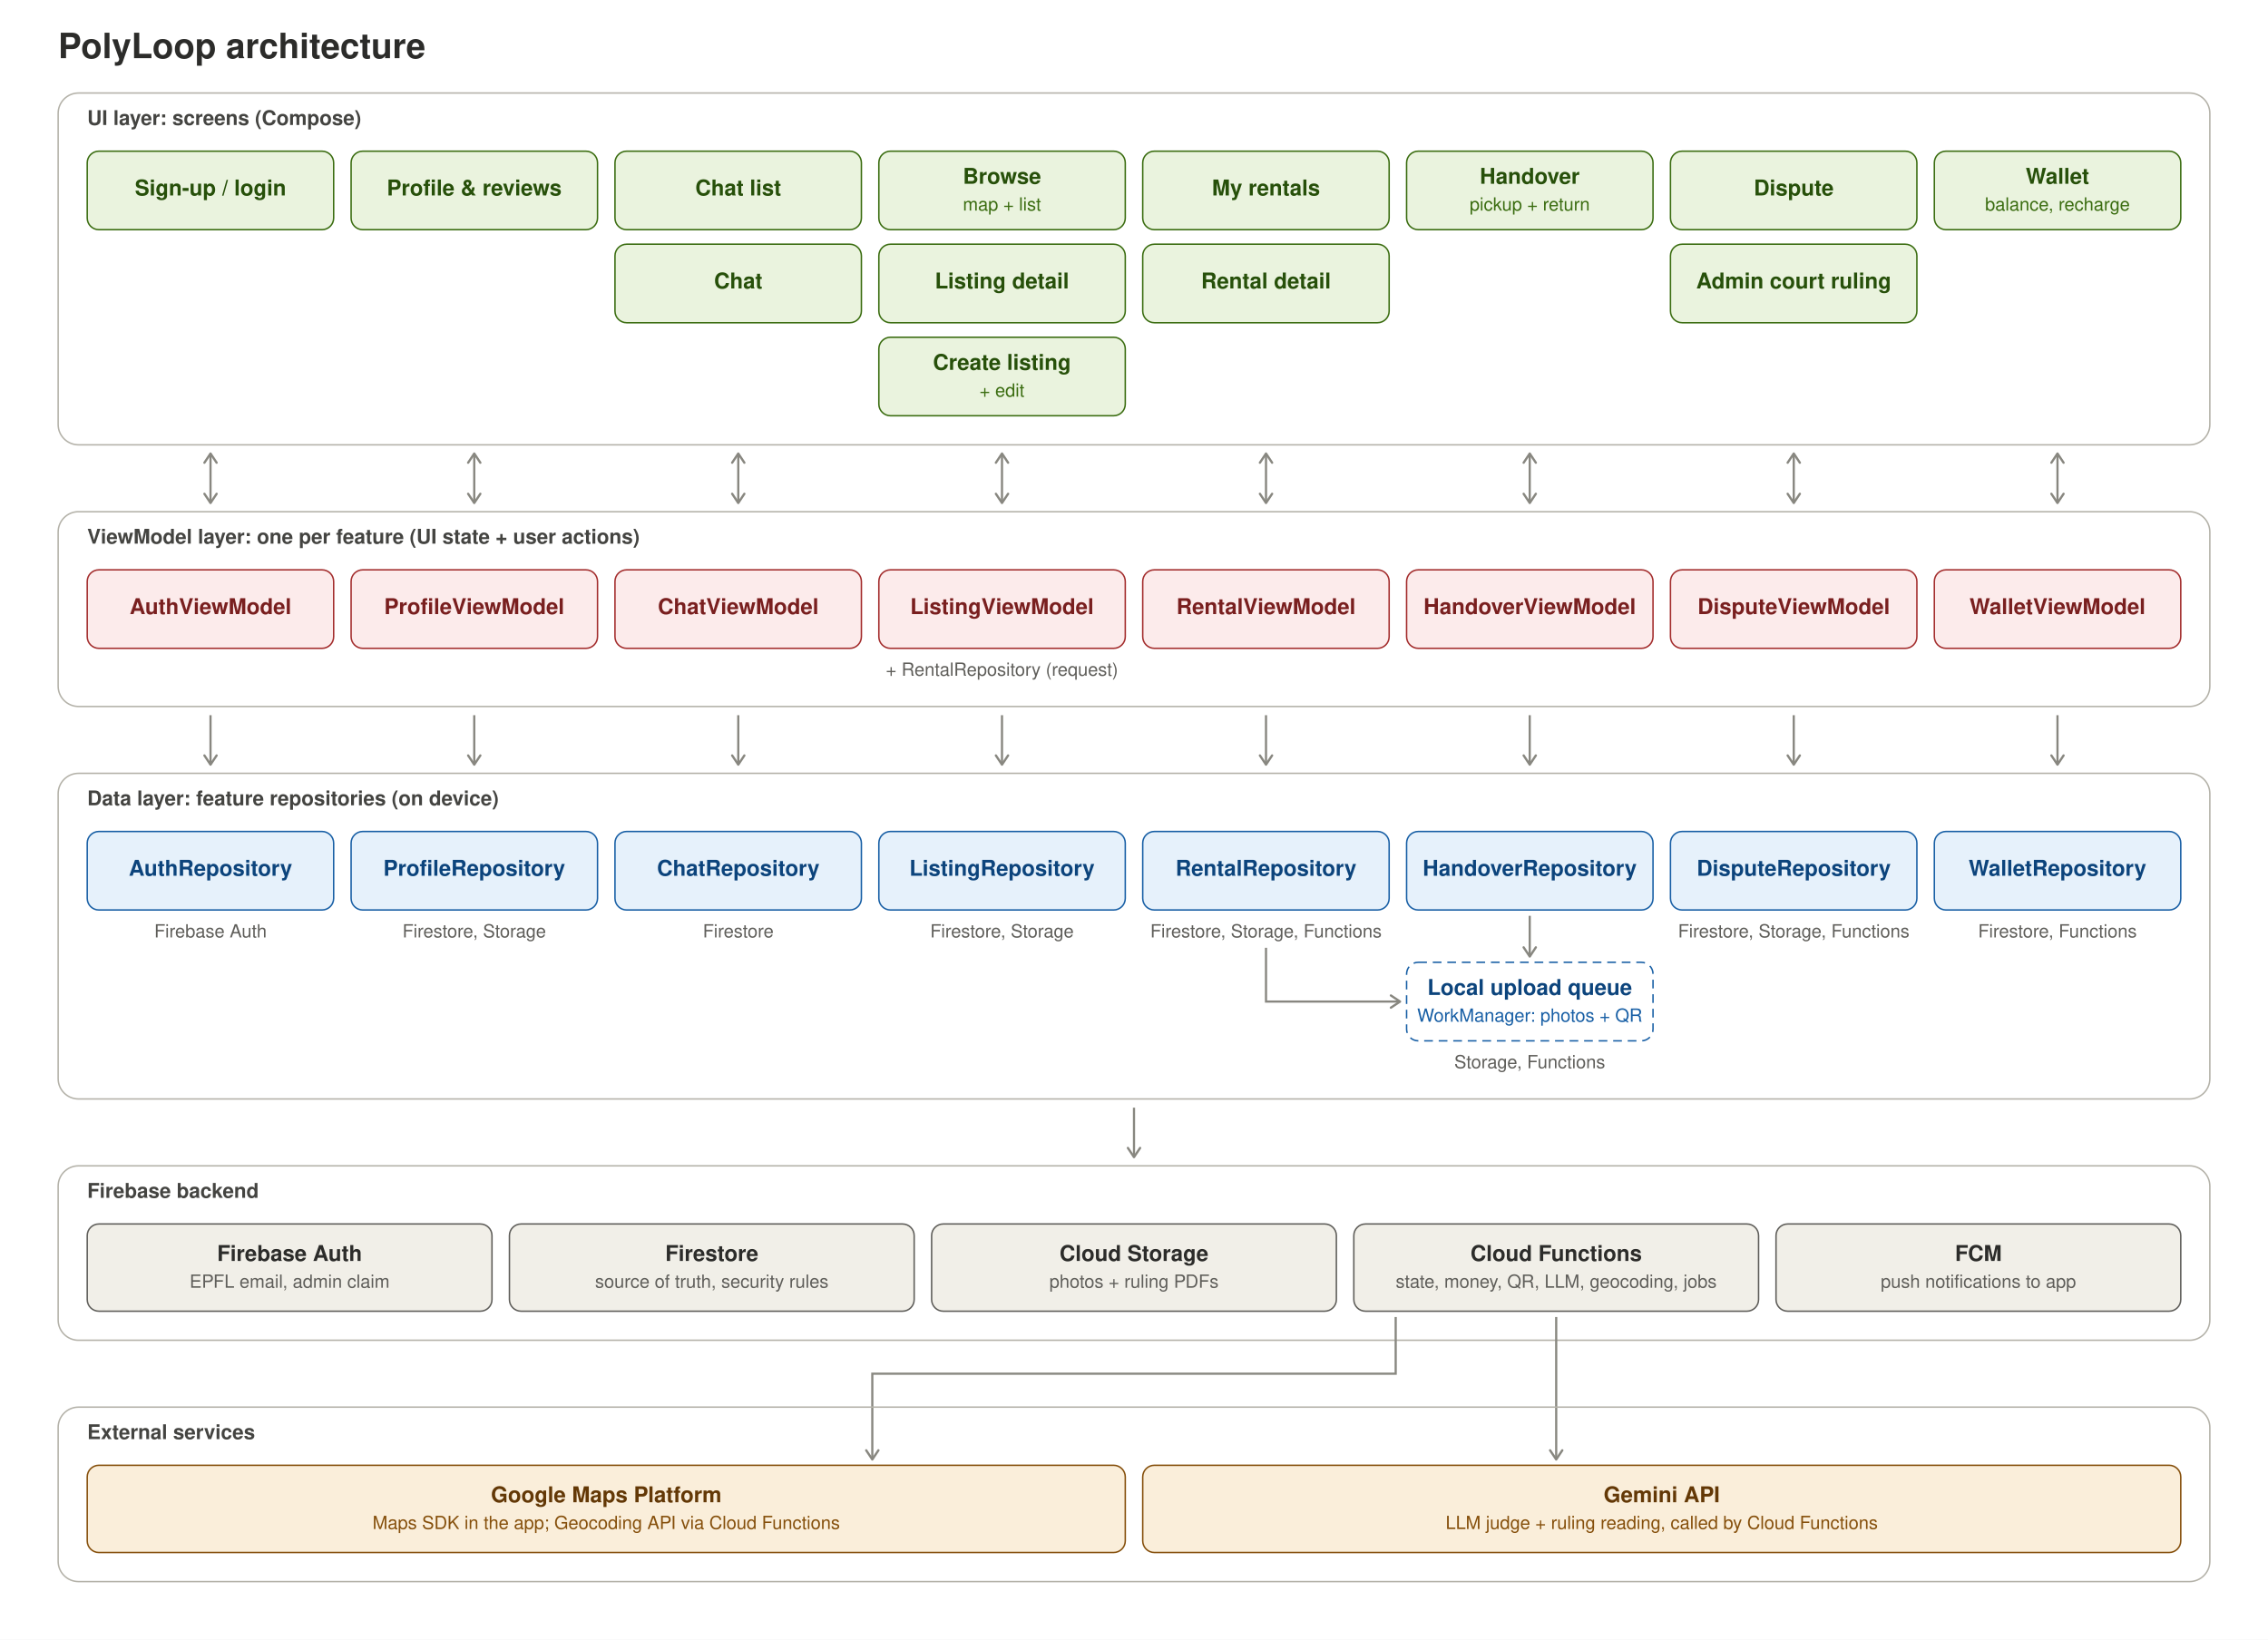
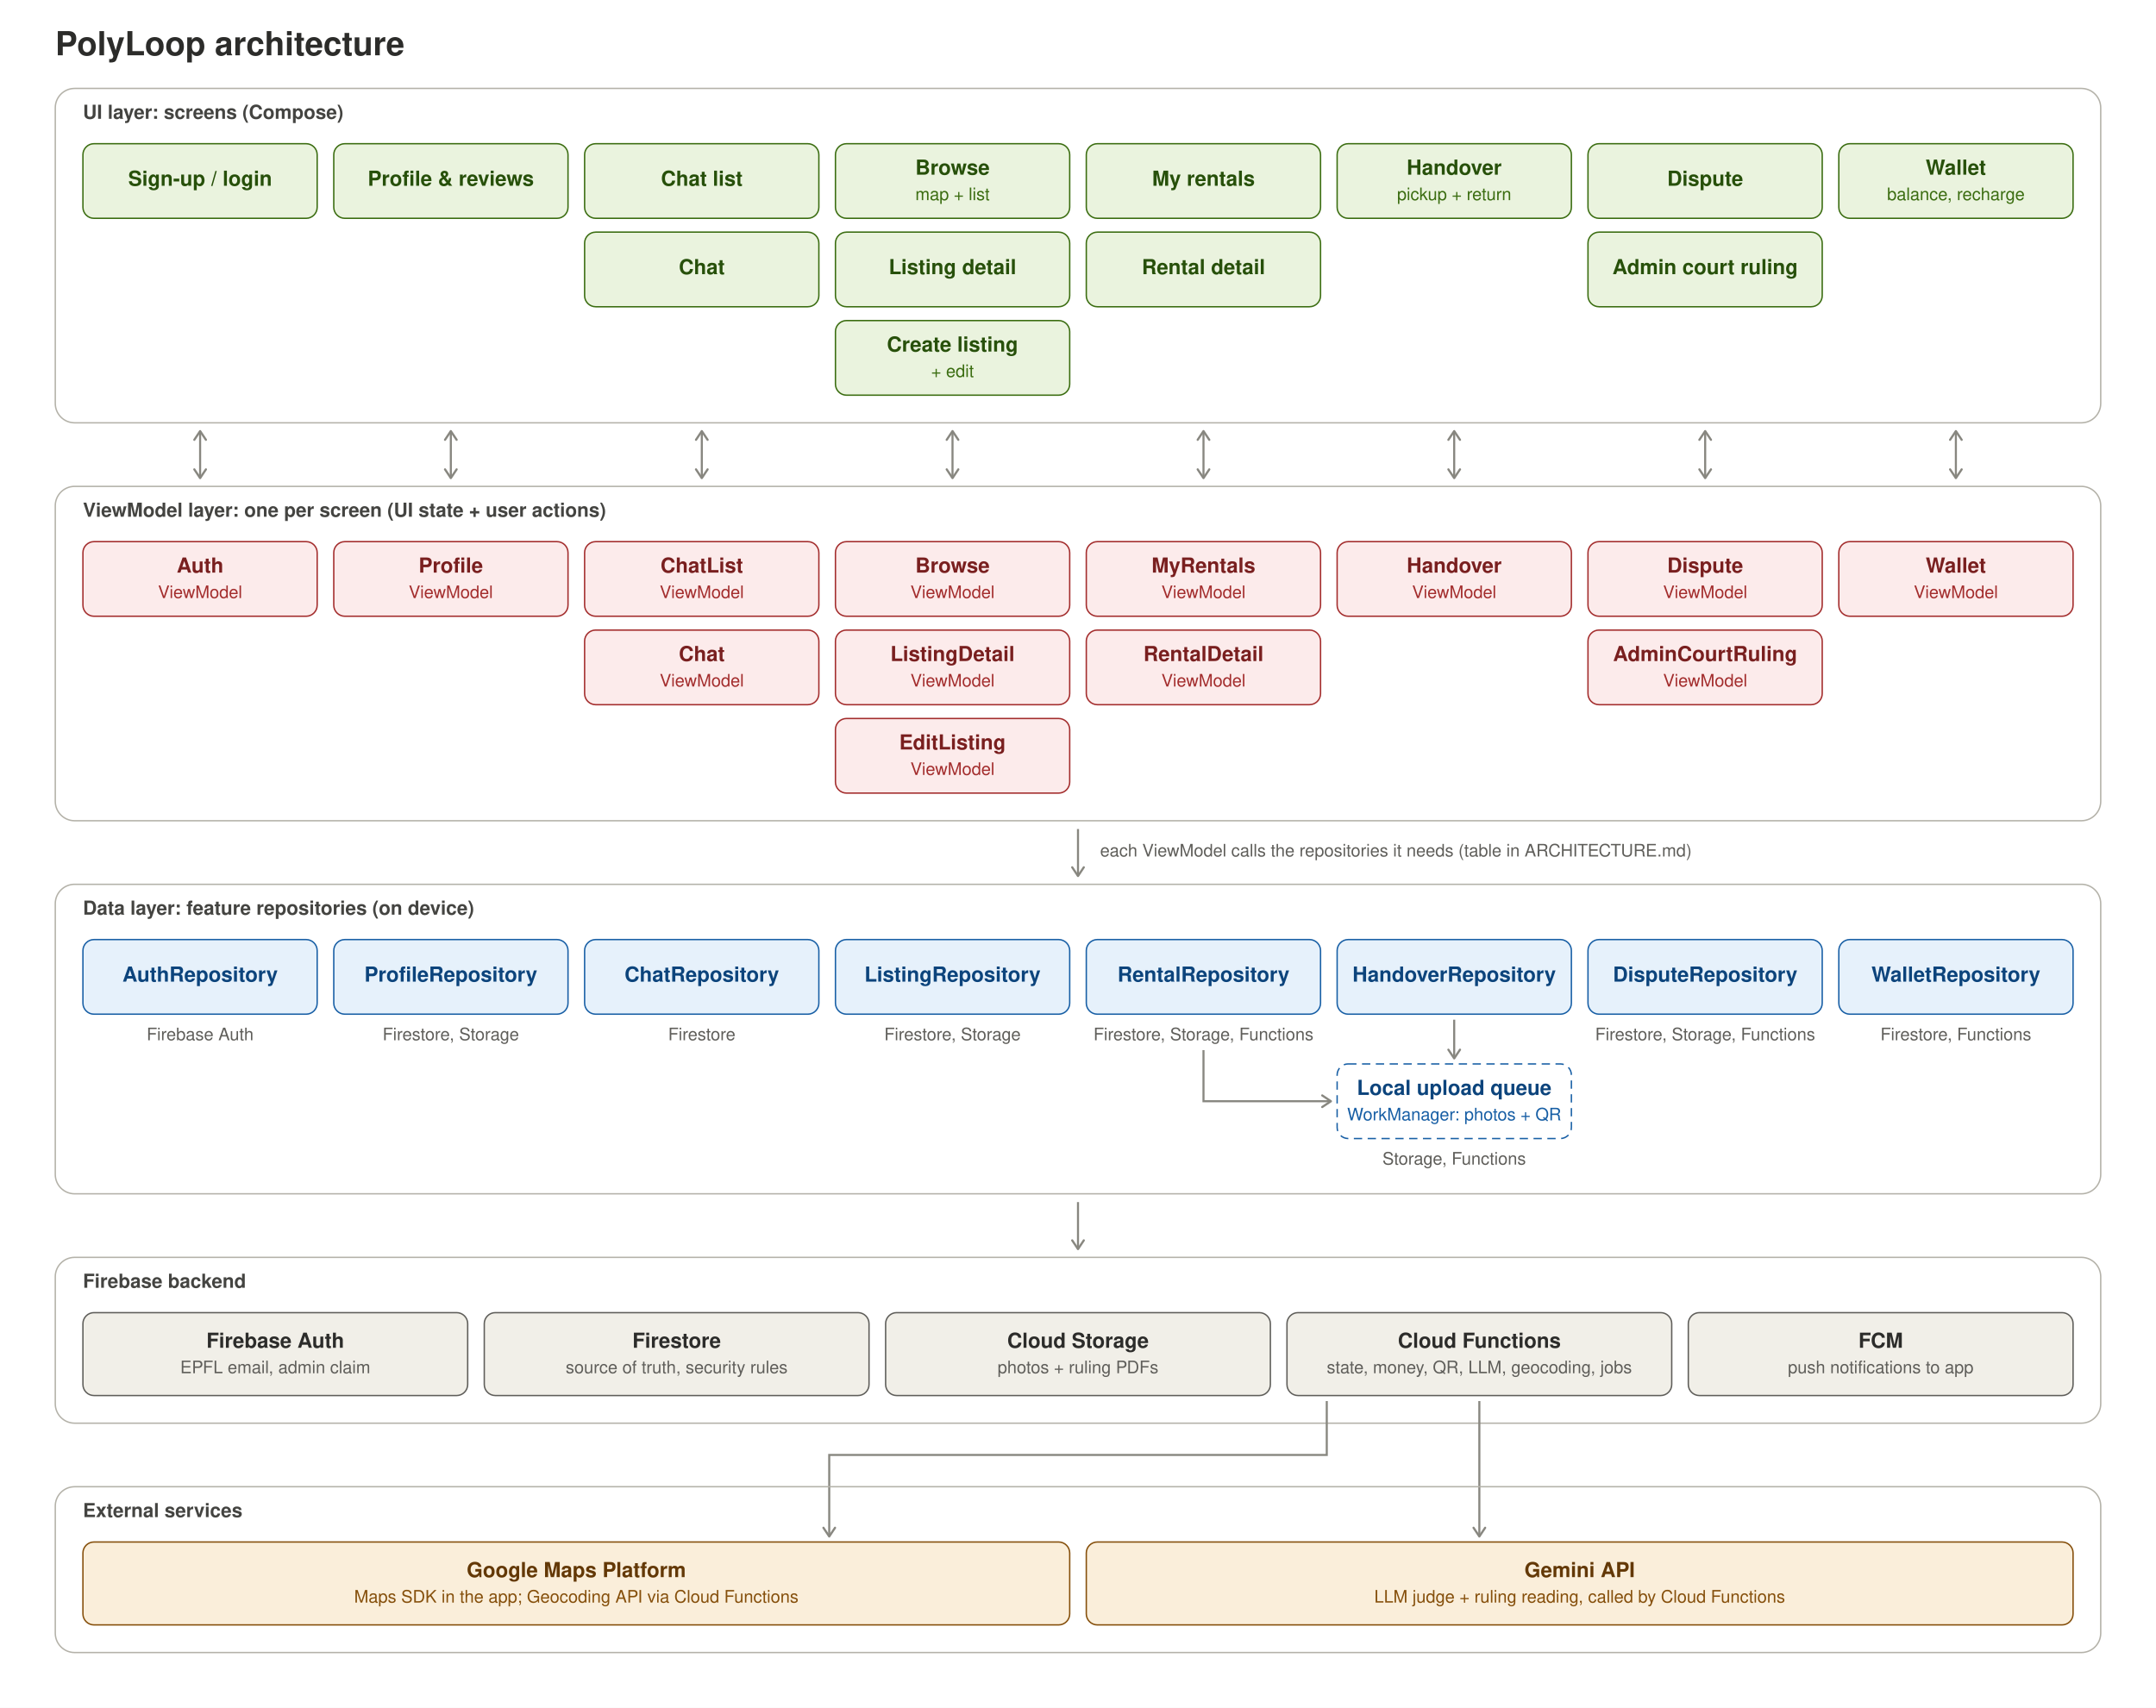
- <svg xmlns="http://www.w3.org/2000/svg" width="1560" height="1128" viewBox="0 0 1560 1128">
+ <svg xmlns="http://www.w3.org/2000/svg" width="1560" height="1236" viewBox="0 0 1560 1236">
  <defs>
    <marker id="a" viewBox="0 0 10 10" refX="8" refY="5" markerWidth="7" markerHeight="7" orient="auto-start-reverse">
      <path d="M2 1L8 5L2 9" fill="none" stroke="#888780" stroke-width="1.5" stroke-linecap="round" stroke-linejoin="round" />
    </marker>
  </defs>
-   <rect width="1560" height="1128" fill="#FFFFFF" />
+   <rect width="1560" height="1236" fill="#FFFFFF" />
  <text x="40" y="40" font-family="Helvetica, Arial, sans-serif" font-size="24" font-weight="bold" fill="#2C2C2A">PolyLoop architecture</text>
  <rect x="40" y="64" width="1480" height="242" rx="14" fill="none" stroke="#B4B2A9" stroke-width="1" />
  <text x="60" y="86" font-family="Helvetica, Arial, sans-serif" font-size="14" font-weight="bold" fill="#444441">UI layer: screens (Compose)</text>
  <rect x="60.0" y="104.0" width="169.5" height="54.0" rx="8" fill="#EAF3DE" stroke="#3B6D11" stroke-width="1" />
  <text x="144.8" y="131.0" text-anchor="middle" dominant-baseline="central" font-family="Helvetica, Arial, sans-serif" font-size="15" font-weight="bold" fill="#27500A">Sign-up / login</text>
  <rect x="241.5" y="104.0" width="169.5" height="54.0" rx="8" fill="#EAF3DE" stroke="#3B6D11" stroke-width="1" />
  <text x="326.2" y="131.0" text-anchor="middle" dominant-baseline="central" font-family="Helvetica, Arial, sans-serif" font-size="15" font-weight="bold" fill="#27500A">Profile &amp; reviews</text>
  <rect x="423.0" y="104.0" width="169.5" height="54.0" rx="8" fill="#EAF3DE" stroke="#3B6D11" stroke-width="1" />
  <text x="507.8" y="131.0" text-anchor="middle" dominant-baseline="central" font-family="Helvetica, Arial, sans-serif" font-size="15" font-weight="bold" fill="#27500A">Chat list</text>
  <rect x="423.0" y="168.0" width="169.5" height="54.0" rx="8" fill="#EAF3DE" stroke="#3B6D11" stroke-width="1" />
  <text x="507.8" y="195.0" text-anchor="middle" dominant-baseline="central" font-family="Helvetica, Arial, sans-serif" font-size="15" font-weight="bold" fill="#27500A">Chat</text>
  <rect x="604.5" y="104.0" width="169.5" height="54.0" rx="8" fill="#EAF3DE" stroke="#3B6D11" stroke-width="1" />
  <text x="689.2" y="123.0" text-anchor="middle" dominant-baseline="central" font-family="Helvetica, Arial, sans-serif" font-size="15" font-weight="bold" fill="#27500A">Browse</text>
  <text x="689.2" y="142.0" text-anchor="middle" dominant-baseline="central" font-family="Helvetica, Arial, sans-serif" font-size="12.5" fill="#3B6D11">map + list</text>
  <rect x="604.5" y="168.0" width="169.5" height="54.0" rx="8" fill="#EAF3DE" stroke="#3B6D11" stroke-width="1" />
  <text x="689.2" y="195.0" text-anchor="middle" dominant-baseline="central" font-family="Helvetica, Arial, sans-serif" font-size="15" font-weight="bold" fill="#27500A">Listing detail</text>
  <rect x="604.5" y="232.0" width="169.5" height="54.0" rx="8" fill="#EAF3DE" stroke="#3B6D11" stroke-width="1" />
  <text x="689.2" y="251.0" text-anchor="middle" dominant-baseline="central" font-family="Helvetica, Arial, sans-serif" font-size="15" font-weight="bold" fill="#27500A">Create listing</text>
  <text x="689.2" y="270.0" text-anchor="middle" dominant-baseline="central" font-family="Helvetica, Arial, sans-serif" font-size="12.5" fill="#3B6D11">+ edit</text>
  <rect x="786.0" y="104.0" width="169.5" height="54.0" rx="8" fill="#EAF3DE" stroke="#3B6D11" stroke-width="1" />
  <text x="870.8" y="131.0" text-anchor="middle" dominant-baseline="central" font-family="Helvetica, Arial, sans-serif" font-size="15" font-weight="bold" fill="#27500A">My rentals</text>
  <rect x="786.0" y="168.0" width="169.5" height="54.0" rx="8" fill="#EAF3DE" stroke="#3B6D11" stroke-width="1" />
  <text x="870.8" y="195.0" text-anchor="middle" dominant-baseline="central" font-family="Helvetica, Arial, sans-serif" font-size="15" font-weight="bold" fill="#27500A">Rental detail</text>
  <rect x="967.5" y="104.0" width="169.5" height="54.0" rx="8" fill="#EAF3DE" stroke="#3B6D11" stroke-width="1" />
  <text x="1052.2" y="123.0" text-anchor="middle" dominant-baseline="central" font-family="Helvetica, Arial, sans-serif" font-size="15" font-weight="bold" fill="#27500A">Handover</text>
  <text x="1052.2" y="142.0" text-anchor="middle" dominant-baseline="central" font-family="Helvetica, Arial, sans-serif" font-size="12.5" fill="#3B6D11">pickup + return</text>
  <rect x="1149.0" y="104.0" width="169.5" height="54.0" rx="8" fill="#EAF3DE" stroke="#3B6D11" stroke-width="1" />
  <text x="1233.8" y="131.0" text-anchor="middle" dominant-baseline="central" font-family="Helvetica, Arial, sans-serif" font-size="15" font-weight="bold" fill="#27500A">Dispute</text>
  <rect x="1149.0" y="168.0" width="169.5" height="54.0" rx="8" fill="#EAF3DE" stroke="#3B6D11" stroke-width="1" />
  <text x="1233.8" y="195.0" text-anchor="middle" dominant-baseline="central" font-family="Helvetica, Arial, sans-serif" font-size="15" font-weight="bold" fill="#27500A">Admin court ruling</text>
  <rect x="1330.5" y="104.0" width="169.5" height="54.0" rx="8" fill="#EAF3DE" stroke="#3B6D11" stroke-width="1" />
  <text x="1415.2" y="123.0" text-anchor="middle" dominant-baseline="central" font-family="Helvetica, Arial, sans-serif" font-size="15" font-weight="bold" fill="#27500A">Wallet</text>
  <text x="1415.2" y="142.0" text-anchor="middle" dominant-baseline="central" font-family="Helvetica, Arial, sans-serif" font-size="12.5" fill="#3B6D11">balance, recharge</text>
  <line x1="144.8" y1="312" x2="144.8" y2="346" stroke="#888780" stroke-width="1.5" marker-end="url(#a)" marker-start="url(#a)" />
  <line x1="326.2" y1="312" x2="326.2" y2="346" stroke="#888780" stroke-width="1.5" marker-end="url(#a)" marker-start="url(#a)" />
  <line x1="507.8" y1="312" x2="507.8" y2="346" stroke="#888780" stroke-width="1.5" marker-end="url(#a)" marker-start="url(#a)" />
  <line x1="689.2" y1="312" x2="689.2" y2="346" stroke="#888780" stroke-width="1.5" marker-end="url(#a)" marker-start="url(#a)" />
  <line x1="870.8" y1="312" x2="870.8" y2="346" stroke="#888780" stroke-width="1.5" marker-end="url(#a)" marker-start="url(#a)" />
  <line x1="1052.2" y1="312" x2="1052.2" y2="346" stroke="#888780" stroke-width="1.5" marker-end="url(#a)" marker-start="url(#a)" />
  <line x1="1233.8" y1="312" x2="1233.8" y2="346" stroke="#888780" stroke-width="1.5" marker-end="url(#a)" marker-start="url(#a)" />
  <line x1="1415.2" y1="312" x2="1415.2" y2="346" stroke="#888780" stroke-width="1.5" marker-end="url(#a)" marker-start="url(#a)" />
-   <rect x="40" y="352" width="1480" height="134" rx="14" fill="none" stroke="#B4B2A9" stroke-width="1" />
-   <text x="60" y="374" font-family="Helvetica, Arial, sans-serif" font-size="14" font-weight="bold" fill="#444441">ViewModel layer: one per feature (UI state + user actions)</text>
+   <rect x="40" y="352" width="1480" height="242" rx="14" fill="none" stroke="#B4B2A9" stroke-width="1" />
+   <text x="60" y="374" font-family="Helvetica, Arial, sans-serif" font-size="14" font-weight="bold" fill="#444441">ViewModel layer: one per screen (UI state + user actions)</text>
  <rect x="60.0" y="392.0" width="169.5" height="54.0" rx="8" fill="#FCEBEB" stroke="#A32D2D" stroke-width="1" />
-   <text x="144.8" y="419.0" text-anchor="middle" dominant-baseline="central" font-family="Helvetica, Arial, sans-serif" font-size="15" font-weight="bold" fill="#791F1F">AuthViewModel</text>
+   <text x="144.8" y="411.0" text-anchor="middle" dominant-baseline="central" font-family="Helvetica, Arial, sans-serif" font-size="15" font-weight="bold" fill="#791F1F">Auth</text>
+   <text x="144.8" y="430.0" text-anchor="middle" dominant-baseline="central" font-family="Helvetica, Arial, sans-serif" font-size="12.5" fill="#A32D2D">ViewModel</text>
  <rect x="241.5" y="392.0" width="169.5" height="54.0" rx="8" fill="#FCEBEB" stroke="#A32D2D" stroke-width="1" />
-   <text x="326.2" y="419.0" text-anchor="middle" dominant-baseline="central" font-family="Helvetica, Arial, sans-serif" font-size="15" font-weight="bold" fill="#791F1F">ProfileViewModel</text>
+   <text x="326.2" y="411.0" text-anchor="middle" dominant-baseline="central" font-family="Helvetica, Arial, sans-serif" font-size="15" font-weight="bold" fill="#791F1F">Profile</text>
+   <text x="326.2" y="430.0" text-anchor="middle" dominant-baseline="central" font-family="Helvetica, Arial, sans-serif" font-size="12.5" fill="#A32D2D">ViewModel</text>
  <rect x="423.0" y="392.0" width="169.5" height="54.0" rx="8" fill="#FCEBEB" stroke="#A32D2D" stroke-width="1" />
-   <text x="507.8" y="419.0" text-anchor="middle" dominant-baseline="central" font-family="Helvetica, Arial, sans-serif" font-size="15" font-weight="bold" fill="#791F1F">ChatViewModel</text>
+   <text x="507.8" y="411.0" text-anchor="middle" dominant-baseline="central" font-family="Helvetica, Arial, sans-serif" font-size="15" font-weight="bold" fill="#791F1F">ChatList</text>
+   <text x="507.8" y="430.0" text-anchor="middle" dominant-baseline="central" font-family="Helvetica, Arial, sans-serif" font-size="12.5" fill="#A32D2D">ViewModel</text>
+   <rect x="423.0" y="456.0" width="169.5" height="54.0" rx="8" fill="#FCEBEB" stroke="#A32D2D" stroke-width="1" />
+   <text x="507.8" y="475.0" text-anchor="middle" dominant-baseline="central" font-family="Helvetica, Arial, sans-serif" font-size="15" font-weight="bold" fill="#791F1F">Chat</text>
+   <text x="507.8" y="494.0" text-anchor="middle" dominant-baseline="central" font-family="Helvetica, Arial, sans-serif" font-size="12.5" fill="#A32D2D">ViewModel</text>
  <rect x="604.5" y="392.0" width="169.5" height="54.0" rx="8" fill="#FCEBEB" stroke="#A32D2D" stroke-width="1" />
-   <text x="689.2" y="419.0" text-anchor="middle" dominant-baseline="central" font-family="Helvetica, Arial, sans-serif" font-size="15" font-weight="bold" fill="#791F1F">ListingViewModel</text>
+   <text x="689.2" y="411.0" text-anchor="middle" dominant-baseline="central" font-family="Helvetica, Arial, sans-serif" font-size="15" font-weight="bold" fill="#791F1F">Browse</text>
+   <text x="689.2" y="430.0" text-anchor="middle" dominant-baseline="central" font-family="Helvetica, Arial, sans-serif" font-size="12.5" fill="#A32D2D">ViewModel</text>
+   <rect x="604.5" y="456.0" width="169.5" height="54.0" rx="8" fill="#FCEBEB" stroke="#A32D2D" stroke-width="1" />
+   <text x="689.2" y="475.0" text-anchor="middle" dominant-baseline="central" font-family="Helvetica, Arial, sans-serif" font-size="15" font-weight="bold" fill="#791F1F">ListingDetail</text>
+   <text x="689.2" y="494.0" text-anchor="middle" dominant-baseline="central" font-family="Helvetica, Arial, sans-serif" font-size="12.5" fill="#A32D2D">ViewModel</text>
+   <rect x="604.5" y="520.0" width="169.5" height="54.0" rx="8" fill="#FCEBEB" stroke="#A32D2D" stroke-width="1" />
+   <text x="689.2" y="539.0" text-anchor="middle" dominant-baseline="central" font-family="Helvetica, Arial, sans-serif" font-size="15" font-weight="bold" fill="#791F1F">EditListing</text>
+   <text x="689.2" y="558.0" text-anchor="middle" dominant-baseline="central" font-family="Helvetica, Arial, sans-serif" font-size="12.5" fill="#A32D2D">ViewModel</text>
  <rect x="786.0" y="392.0" width="169.5" height="54.0" rx="8" fill="#FCEBEB" stroke="#A32D2D" stroke-width="1" />
-   <text x="870.8" y="419.0" text-anchor="middle" dominant-baseline="central" font-family="Helvetica, Arial, sans-serif" font-size="15" font-weight="bold" fill="#791F1F">RentalViewModel</text>
+   <text x="870.8" y="411.0" text-anchor="middle" dominant-baseline="central" font-family="Helvetica, Arial, sans-serif" font-size="15" font-weight="bold" fill="#791F1F">MyRentals</text>
+   <text x="870.8" y="430.0" text-anchor="middle" dominant-baseline="central" font-family="Helvetica, Arial, sans-serif" font-size="12.5" fill="#A32D2D">ViewModel</text>
+   <rect x="786.0" y="456.0" width="169.5" height="54.0" rx="8" fill="#FCEBEB" stroke="#A32D2D" stroke-width="1" />
+   <text x="870.8" y="475.0" text-anchor="middle" dominant-baseline="central" font-family="Helvetica, Arial, sans-serif" font-size="15" font-weight="bold" fill="#791F1F">RentalDetail</text>
+   <text x="870.8" y="494.0" text-anchor="middle" dominant-baseline="central" font-family="Helvetica, Arial, sans-serif" font-size="12.5" fill="#A32D2D">ViewModel</text>
  <rect x="967.5" y="392.0" width="169.5" height="54.0" rx="8" fill="#FCEBEB" stroke="#A32D2D" stroke-width="1" />
-   <text x="1052.2" y="419.0" text-anchor="middle" dominant-baseline="central" font-family="Helvetica, Arial, sans-serif" font-size="15" font-weight="bold" fill="#791F1F">HandoverViewModel</text>
+   <text x="1052.2" y="411.0" text-anchor="middle" dominant-baseline="central" font-family="Helvetica, Arial, sans-serif" font-size="15" font-weight="bold" fill="#791F1F">Handover</text>
+   <text x="1052.2" y="430.0" text-anchor="middle" dominant-baseline="central" font-family="Helvetica, Arial, sans-serif" font-size="12.5" fill="#A32D2D">ViewModel</text>
  <rect x="1149.0" y="392.0" width="169.5" height="54.0" rx="8" fill="#FCEBEB" stroke="#A32D2D" stroke-width="1" />
-   <text x="1233.8" y="419.0" text-anchor="middle" dominant-baseline="central" font-family="Helvetica, Arial, sans-serif" font-size="15" font-weight="bold" fill="#791F1F">DisputeViewModel</text>
+   <text x="1233.8" y="411.0" text-anchor="middle" dominant-baseline="central" font-family="Helvetica, Arial, sans-serif" font-size="15" font-weight="bold" fill="#791F1F">Dispute</text>
+   <text x="1233.8" y="430.0" text-anchor="middle" dominant-baseline="central" font-family="Helvetica, Arial, sans-serif" font-size="12.5" fill="#A32D2D">ViewModel</text>
+   <rect x="1149.0" y="456.0" width="169.5" height="54.0" rx="8" fill="#FCEBEB" stroke="#A32D2D" stroke-width="1" />
+   <text x="1233.8" y="475.0" text-anchor="middle" dominant-baseline="central" font-family="Helvetica, Arial, sans-serif" font-size="15" font-weight="bold" fill="#791F1F">AdminCourtRuling</text>
+   <text x="1233.8" y="494.0" text-anchor="middle" dominant-baseline="central" font-family="Helvetica, Arial, sans-serif" font-size="12.5" fill="#A32D2D">ViewModel</text>
  <rect x="1330.5" y="392.0" width="169.5" height="54.0" rx="8" fill="#FCEBEB" stroke="#A32D2D" stroke-width="1" />
-   <text x="1415.2" y="419.0" text-anchor="middle" dominant-baseline="central" font-family="Helvetica, Arial, sans-serif" font-size="15" font-weight="bold" fill="#791F1F">WalletViewModel</text>
-   <text x="689.2" y="462.0" text-anchor="middle" dominant-baseline="central" font-family="Helvetica, Arial, sans-serif" font-size="12.5" fill="#5F5E5A">+ RentalRepository (request)</text>
-   <line x1="144.8" y1="492" x2="144.8" y2="526" stroke="#888780" stroke-width="1.5" marker-end="url(#a)" />
-   <line x1="326.2" y1="492" x2="326.2" y2="526" stroke="#888780" stroke-width="1.5" marker-end="url(#a)" />
-   <line x1="507.8" y1="492" x2="507.8" y2="526" stroke="#888780" stroke-width="1.5" marker-end="url(#a)" />
-   <line x1="689.2" y1="492" x2="689.2" y2="526" stroke="#888780" stroke-width="1.5" marker-end="url(#a)" />
-   <line x1="870.8" y1="492" x2="870.8" y2="526" stroke="#888780" stroke-width="1.5" marker-end="url(#a)" />
-   <line x1="1052.2" y1="492" x2="1052.2" y2="526" stroke="#888780" stroke-width="1.5" marker-end="url(#a)" />
-   <line x1="1233.8" y1="492" x2="1233.8" y2="526" stroke="#888780" stroke-width="1.5" marker-end="url(#a)" />
-   <line x1="1415.2" y1="492" x2="1415.2" y2="526" stroke="#888780" stroke-width="1.5" marker-end="url(#a)" />
-   <rect x="40" y="532" width="1480" height="224" rx="14" fill="none" stroke="#B4B2A9" stroke-width="1" />
-   <text x="60" y="554" font-family="Helvetica, Arial, sans-serif" font-size="14" font-weight="bold" fill="#444441">Data layer: feature repositories (on device)</text>
-   <rect x="60.0" y="572.0" width="169.5" height="54.0" rx="8" fill="#E6F1FB" stroke="#185FA5" stroke-width="1" />
-   <text x="144.8" y="599.0" text-anchor="middle" dominant-baseline="central" font-family="Helvetica, Arial, sans-serif" font-size="15" font-weight="bold" fill="#0C447C">AuthRepository</text>
-   <text x="144.8" y="642.0" text-anchor="middle" dominant-baseline="central" font-family="Helvetica, Arial, sans-serif" font-size="12.5" fill="#5F5E5A">Firebase Auth</text>
-   <rect x="241.5" y="572.0" width="169.5" height="54.0" rx="8" fill="#E6F1FB" stroke="#185FA5" stroke-width="1" />
-   <text x="326.2" y="599.0" text-anchor="middle" dominant-baseline="central" font-family="Helvetica, Arial, sans-serif" font-size="15" font-weight="bold" fill="#0C447C">ProfileRepository</text>
-   <text x="326.2" y="642.0" text-anchor="middle" dominant-baseline="central" font-family="Helvetica, Arial, sans-serif" font-size="12.5" fill="#5F5E5A">Firestore, Storage</text>
-   <rect x="423.0" y="572.0" width="169.5" height="54.0" rx="8" fill="#E6F1FB" stroke="#185FA5" stroke-width="1" />
-   <text x="507.8" y="599.0" text-anchor="middle" dominant-baseline="central" font-family="Helvetica, Arial, sans-serif" font-size="15" font-weight="bold" fill="#0C447C">ChatRepository</text>
-   <text x="507.8" y="642.0" text-anchor="middle" dominant-baseline="central" font-family="Helvetica, Arial, sans-serif" font-size="12.5" fill="#5F5E5A">Firestore</text>
-   <rect x="604.5" y="572.0" width="169.5" height="54.0" rx="8" fill="#E6F1FB" stroke="#185FA5" stroke-width="1" />
-   <text x="689.2" y="599.0" text-anchor="middle" dominant-baseline="central" font-family="Helvetica, Arial, sans-serif" font-size="15" font-weight="bold" fill="#0C447C">ListingRepository</text>
-   <text x="689.2" y="642.0" text-anchor="middle" dominant-baseline="central" font-family="Helvetica, Arial, sans-serif" font-size="12.5" fill="#5F5E5A">Firestore, Storage</text>
-   <rect x="786.0" y="572.0" width="169.5" height="54.0" rx="8" fill="#E6F1FB" stroke="#185FA5" stroke-width="1" />
-   <text x="870.8" y="599.0" text-anchor="middle" dominant-baseline="central" font-family="Helvetica, Arial, sans-serif" font-size="15" font-weight="bold" fill="#0C447C">RentalRepository</text>
-   <text x="870.8" y="642.0" text-anchor="middle" dominant-baseline="central" font-family="Helvetica, Arial, sans-serif" font-size="12.5" fill="#5F5E5A">Firestore, Storage, Functions</text>
-   <path d="M870.8 652V689H963" fill="none" stroke="#888780" stroke-width="1.5" marker-end="url(#a)" />
-   <rect x="967.5" y="572.0" width="169.5" height="54.0" rx="8" fill="#E6F1FB" stroke="#185FA5" stroke-width="1" />
-   <text x="1052.2" y="599.0" text-anchor="middle" dominant-baseline="central" font-family="Helvetica, Arial, sans-serif" font-size="15" font-weight="bold" fill="#0C447C">HandoverRepository</text>
-   <rect x="1149.0" y="572.0" width="169.5" height="54.0" rx="8" fill="#E6F1FB" stroke="#185FA5" stroke-width="1" />
-   <text x="1233.8" y="599.0" text-anchor="middle" dominant-baseline="central" font-family="Helvetica, Arial, sans-serif" font-size="15" font-weight="bold" fill="#0C447C">DisputeRepository</text>
-   <text x="1233.8" y="642.0" text-anchor="middle" dominant-baseline="central" font-family="Helvetica, Arial, sans-serif" font-size="12.5" fill="#5F5E5A">Firestore, Storage, Functions</text>
-   <rect x="1330.5" y="572.0" width="169.5" height="54.0" rx="8" fill="#E6F1FB" stroke="#185FA5" stroke-width="1" />
-   <text x="1415.2" y="599.0" text-anchor="middle" dominant-baseline="central" font-family="Helvetica, Arial, sans-serif" font-size="15" font-weight="bold" fill="#0C447C">WalletRepository</text>
-   <text x="1415.2" y="642.0" text-anchor="middle" dominant-baseline="central" font-family="Helvetica, Arial, sans-serif" font-size="12.5" fill="#5F5E5A">Firestore, Functions</text>
-   <line x1="1052.2" y1="630" x2="1052.2" y2="658" stroke="#888780" stroke-width="1.5" marker-end="url(#a)" />
-   <rect x="967.5" y="662.0" width="169.5" height="54.0" rx="8" fill="#FFFFFF" stroke="#185FA5" stroke-width="1" stroke-dasharray="6 4" />
-   <text x="1052.2" y="681.0" text-anchor="middle" dominant-baseline="central" font-family="Helvetica, Arial, sans-serif" font-size="15" font-weight="bold" fill="#0C447C">Local upload queue</text>
-   <text x="1052.2" y="700.0" text-anchor="middle" dominant-baseline="central" font-family="Helvetica, Arial, sans-serif" font-size="12.5" fill="#185FA5">WorkManager: photos + QR</text>
-   <text x="1052.2" y="732.0" text-anchor="middle" dominant-baseline="central" font-family="Helvetica, Arial, sans-serif" font-size="12.5" fill="#5F5E5A">Storage, Functions</text>
-   <line x1="780.0" y1="762" x2="780.0" y2="796" stroke="#888780" stroke-width="1.5" marker-end="url(#a)" />
-   <rect x="40" y="802" width="1480" height="120" rx="14" fill="none" stroke="#B4B2A9" stroke-width="1" />
-   <text x="60" y="824" font-family="Helvetica, Arial, sans-serif" font-size="14" font-weight="bold" fill="#444441">Firebase backend</text>
-   <rect x="60.0" y="842.0" width="278.4" height="60.0" rx="8" fill="#F1EFE8" stroke="#5F5E5A" stroke-width="1" />
-   <text x="199.2" y="864.0" text-anchor="middle" dominant-baseline="central" font-family="Helvetica, Arial, sans-serif" font-size="15" font-weight="bold" fill="#2C2C2A">Firebase Auth</text>
-   <text x="199.2" y="883.0" text-anchor="middle" dominant-baseline="central" font-family="Helvetica, Arial, sans-serif" font-size="12.5" fill="#5F5E5A">EPFL email, admin claim</text>
-   <rect x="350.4" y="842.0" width="278.4" height="60.0" rx="8" fill="#F1EFE8" stroke="#5F5E5A" stroke-width="1" />
-   <text x="489.6" y="864.0" text-anchor="middle" dominant-baseline="central" font-family="Helvetica, Arial, sans-serif" font-size="15" font-weight="bold" fill="#2C2C2A">Firestore</text>
-   <text x="489.6" y="883.0" text-anchor="middle" dominant-baseline="central" font-family="Helvetica, Arial, sans-serif" font-size="12.5" fill="#5F5E5A">source of truth, security rules</text>
-   <rect x="640.8" y="842.0" width="278.4" height="60.0" rx="8" fill="#F1EFE8" stroke="#5F5E5A" stroke-width="1" />
-   <text x="780.0" y="864.0" text-anchor="middle" dominant-baseline="central" font-family="Helvetica, Arial, sans-serif" font-size="15" font-weight="bold" fill="#2C2C2A">Cloud Storage</text>
-   <text x="780.0" y="883.0" text-anchor="middle" dominant-baseline="central" font-family="Helvetica, Arial, sans-serif" font-size="12.5" fill="#5F5E5A">photos + ruling PDFs</text>
-   <rect x="931.2" y="842.0" width="278.4" height="60.0" rx="8" fill="#F1EFE8" stroke="#5F5E5A" stroke-width="1" />
-   <text x="1070.4" y="864.0" text-anchor="middle" dominant-baseline="central" font-family="Helvetica, Arial, sans-serif" font-size="15" font-weight="bold" fill="#2C2C2A">Cloud Functions</text>
-   <text x="1070.4" y="883.0" text-anchor="middle" dominant-baseline="central" font-family="Helvetica, Arial, sans-serif" font-size="12.5" fill="#5F5E5A">state, money, QR, LLM, geocoding, jobs</text>
-   <rect x="1221.6" y="842.0" width="278.4" height="60.0" rx="8" fill="#F1EFE8" stroke="#5F5E5A" stroke-width="1" />
-   <text x="1360.8" y="864.0" text-anchor="middle" dominant-baseline="central" font-family="Helvetica, Arial, sans-serif" font-size="15" font-weight="bold" fill="#2C2C2A">FCM</text>
-   <text x="1360.8" y="883.0" text-anchor="middle" dominant-baseline="central" font-family="Helvetica, Arial, sans-serif" font-size="12.5" fill="#5F5E5A">push notifications to app</text>
-   <line x1="1070.4" y1="906" x2="1070.4" y2="1004" stroke="#888780" stroke-width="1.5" marker-end="url(#a)" />
-   <path d="M960 906V945H600V1004" fill="none" stroke="#888780" stroke-width="1.5" marker-end="url(#a)" />
-   <rect x="40" y="968" width="1480" height="120" rx="14" fill="none" stroke="#B4B2A9" stroke-width="1" />
-   <text x="60" y="990" font-family="Helvetica, Arial, sans-serif" font-size="14" font-weight="bold" fill="#444441">External services</text>
-   <rect x="60.0" y="1008.0" width="714.0" height="60.0" rx="8" fill="#FAEEDA" stroke="#854F0B" stroke-width="1" />
-   <text x="417.0" y="1030.0" text-anchor="middle" dominant-baseline="central" font-family="Helvetica, Arial, sans-serif" font-size="15" font-weight="bold" fill="#633806">Google Maps Platform</text>
-   <text x="417.0" y="1049.0" text-anchor="middle" dominant-baseline="central" font-family="Helvetica, Arial, sans-serif" font-size="12.5" fill="#854F0B">Maps SDK in the app; Geocoding API via Cloud Functions</text>
-   <rect x="786.0" y="1008.0" width="714.0" height="60.0" rx="8" fill="#FAEEDA" stroke="#854F0B" stroke-width="1" />
-   <text x="1143.0" y="1030.0" text-anchor="middle" dominant-baseline="central" font-family="Helvetica, Arial, sans-serif" font-size="15" font-weight="bold" fill="#633806">Gemini API</text>
-   <text x="1143.0" y="1049.0" text-anchor="middle" dominant-baseline="central" font-family="Helvetica, Arial, sans-serif" font-size="12.5" fill="#854F0B">LLM judge + ruling reading, called by Cloud Functions</text>
+   <text x="1415.2" y="411.0" text-anchor="middle" dominant-baseline="central" font-family="Helvetica, Arial, sans-serif" font-size="15" font-weight="bold" fill="#791F1F">Wallet</text>
+   <text x="1415.2" y="430.0" text-anchor="middle" dominant-baseline="central" font-family="Helvetica, Arial, sans-serif" font-size="12.5" fill="#A32D2D">ViewModel</text>
+   <line x1="780.0" y1="600" x2="780.0" y2="634" stroke="#888780" stroke-width="1.5" marker-end="url(#a)" />
+   <text x="796" y="617" dominant-baseline="central" font-family="Helvetica, Arial, sans-serif" font-size="12.5" fill="#5F5E5A">each ViewModel calls the repositories it needs (table in ARCHITECTURE.md)</text>
+   <rect x="40" y="640" width="1480" height="224" rx="14" fill="none" stroke="#B4B2A9" stroke-width="1" />
+   <text x="60" y="662" font-family="Helvetica, Arial, sans-serif" font-size="14" font-weight="bold" fill="#444441">Data layer: feature repositories (on device)</text>
+   <rect x="60.0" y="680" width="169.5" height="54.0" rx="8" fill="#E6F1FB" stroke="#185FA5" stroke-width="1" />
+   <text x="144.8" y="707" text-anchor="middle" dominant-baseline="central" font-family="Helvetica, Arial, sans-serif" font-size="15" font-weight="bold" fill="#0C447C">AuthRepository</text>
+   <text x="144.8" y="750" text-anchor="middle" dominant-baseline="central" font-family="Helvetica, Arial, sans-serif" font-size="12.5" fill="#5F5E5A">Firebase Auth</text>
+   <rect x="241.5" y="680" width="169.5" height="54.0" rx="8" fill="#E6F1FB" stroke="#185FA5" stroke-width="1" />
+   <text x="326.2" y="707" text-anchor="middle" dominant-baseline="central" font-family="Helvetica, Arial, sans-serif" font-size="15" font-weight="bold" fill="#0C447C">ProfileRepository</text>
+   <text x="326.2" y="750" text-anchor="middle" dominant-baseline="central" font-family="Helvetica, Arial, sans-serif" font-size="12.5" fill="#5F5E5A">Firestore, Storage</text>
+   <rect x="423.0" y="680" width="169.5" height="54.0" rx="8" fill="#E6F1FB" stroke="#185FA5" stroke-width="1" />
+   <text x="507.8" y="707" text-anchor="middle" dominant-baseline="central" font-family="Helvetica, Arial, sans-serif" font-size="15" font-weight="bold" fill="#0C447C">ChatRepository</text>
+   <text x="507.8" y="750" text-anchor="middle" dominant-baseline="central" font-family="Helvetica, Arial, sans-serif" font-size="12.5" fill="#5F5E5A">Firestore</text>
+   <rect x="604.5" y="680" width="169.5" height="54.0" rx="8" fill="#E6F1FB" stroke="#185FA5" stroke-width="1" />
+   <text x="689.2" y="707" text-anchor="middle" dominant-baseline="central" font-family="Helvetica, Arial, sans-serif" font-size="15" font-weight="bold" fill="#0C447C">ListingRepository</text>
+   <text x="689.2" y="750" text-anchor="middle" dominant-baseline="central" font-family="Helvetica, Arial, sans-serif" font-size="12.5" fill="#5F5E5A">Firestore, Storage</text>
+   <rect x="786.0" y="680" width="169.5" height="54.0" rx="8" fill="#E6F1FB" stroke="#185FA5" stroke-width="1" />
+   <text x="870.8" y="707" text-anchor="middle" dominant-baseline="central" font-family="Helvetica, Arial, sans-serif" font-size="15" font-weight="bold" fill="#0C447C">RentalRepository</text>
+   <text x="870.8" y="750" text-anchor="middle" dominant-baseline="central" font-family="Helvetica, Arial, sans-serif" font-size="12.5" fill="#5F5E5A">Firestore, Storage, Functions</text>
+   <path d="M870.8 760V797H963" fill="none" stroke="#888780" stroke-width="1.5" marker-end="url(#a)" />
+   <rect x="967.5" y="680" width="169.5" height="54.0" rx="8" fill="#E6F1FB" stroke="#185FA5" stroke-width="1" />
+   <text x="1052.2" y="707" text-anchor="middle" dominant-baseline="central" font-family="Helvetica, Arial, sans-serif" font-size="15" font-weight="bold" fill="#0C447C">HandoverRepository</text>
+   <rect x="1149.0" y="680" width="169.5" height="54.0" rx="8" fill="#E6F1FB" stroke="#185FA5" stroke-width="1" />
+   <text x="1233.8" y="707" text-anchor="middle" dominant-baseline="central" font-family="Helvetica, Arial, sans-serif" font-size="15" font-weight="bold" fill="#0C447C">DisputeRepository</text>
+   <text x="1233.8" y="750" text-anchor="middle" dominant-baseline="central" font-family="Helvetica, Arial, sans-serif" font-size="12.5" fill="#5F5E5A">Firestore, Storage, Functions</text>
+   <rect x="1330.5" y="680" width="169.5" height="54.0" rx="8" fill="#E6F1FB" stroke="#185FA5" stroke-width="1" />
+   <text x="1415.2" y="707" text-anchor="middle" dominant-baseline="central" font-family="Helvetica, Arial, sans-serif" font-size="15" font-weight="bold" fill="#0C447C">WalletRepository</text>
+   <text x="1415.2" y="750" text-anchor="middle" dominant-baseline="central" font-family="Helvetica, Arial, sans-serif" font-size="12.5" fill="#5F5E5A">Firestore, Functions</text>
+   <line x1="1052.2" y1="738" x2="1052.2" y2="766" stroke="#888780" stroke-width="1.5" marker-end="url(#a)" />
+   <rect x="967.5" y="770" width="169.5" height="54.0" rx="8" fill="#FFFFFF" stroke="#185FA5" stroke-width="1" stroke-dasharray="6 4" />
+   <text x="1052.2" y="789" text-anchor="middle" dominant-baseline="central" font-family="Helvetica, Arial, sans-serif" font-size="15" font-weight="bold" fill="#0C447C">Local upload queue</text>
+   <text x="1052.2" y="808" text-anchor="middle" dominant-baseline="central" font-family="Helvetica, Arial, sans-serif" font-size="12.5" fill="#185FA5">WorkManager: photos + QR</text>
+   <text x="1052.2" y="840" text-anchor="middle" dominant-baseline="central" font-family="Helvetica, Arial, sans-serif" font-size="12.5" fill="#5F5E5A">Storage, Functions</text>
+   <line x1="780.0" y1="870" x2="780.0" y2="904" stroke="#888780" stroke-width="1.5" marker-end="url(#a)" />
+   <rect x="40" y="910" width="1480" height="120" rx="14" fill="none" stroke="#B4B2A9" stroke-width="1" />
+   <text x="60" y="932" font-family="Helvetica, Arial, sans-serif" font-size="14" font-weight="bold" fill="#444441">Firebase backend</text>
+   <rect x="60.0" y="950" width="278.4" height="60.0" rx="8" fill="#F1EFE8" stroke="#5F5E5A" stroke-width="1" />
+   <text x="199.2" y="972" text-anchor="middle" dominant-baseline="central" font-family="Helvetica, Arial, sans-serif" font-size="15" font-weight="bold" fill="#2C2C2A">Firebase Auth</text>
+   <text x="199.2" y="991" text-anchor="middle" dominant-baseline="central" font-family="Helvetica, Arial, sans-serif" font-size="12.5" fill="#5F5E5A">EPFL email, admin claim</text>
+   <rect x="350.4" y="950" width="278.4" height="60.0" rx="8" fill="#F1EFE8" stroke="#5F5E5A" stroke-width="1" />
+   <text x="489.6" y="972" text-anchor="middle" dominant-baseline="central" font-family="Helvetica, Arial, sans-serif" font-size="15" font-weight="bold" fill="#2C2C2A">Firestore</text>
+   <text x="489.6" y="991" text-anchor="middle" dominant-baseline="central" font-family="Helvetica, Arial, sans-serif" font-size="12.5" fill="#5F5E5A">source of truth, security rules</text>
+   <rect x="640.8" y="950" width="278.4" height="60.0" rx="8" fill="#F1EFE8" stroke="#5F5E5A" stroke-width="1" />
+   <text x="780.0" y="972" text-anchor="middle" dominant-baseline="central" font-family="Helvetica, Arial, sans-serif" font-size="15" font-weight="bold" fill="#2C2C2A">Cloud Storage</text>
+   <text x="780.0" y="991" text-anchor="middle" dominant-baseline="central" font-family="Helvetica, Arial, sans-serif" font-size="12.5" fill="#5F5E5A">photos + ruling PDFs</text>
+   <rect x="931.2" y="950" width="278.4" height="60.0" rx="8" fill="#F1EFE8" stroke="#5F5E5A" stroke-width="1" />
+   <text x="1070.4" y="972" text-anchor="middle" dominant-baseline="central" font-family="Helvetica, Arial, sans-serif" font-size="15" font-weight="bold" fill="#2C2C2A">Cloud Functions</text>
+   <text x="1070.4" y="991" text-anchor="middle" dominant-baseline="central" font-family="Helvetica, Arial, sans-serif" font-size="12.5" fill="#5F5E5A">state, money, QR, LLM, geocoding, jobs</text>
+   <rect x="1221.6" y="950" width="278.4" height="60.0" rx="8" fill="#F1EFE8" stroke="#5F5E5A" stroke-width="1" />
+   <text x="1360.8" y="972" text-anchor="middle" dominant-baseline="central" font-family="Helvetica, Arial, sans-serif" font-size="15" font-weight="bold" fill="#2C2C2A">FCM</text>
+   <text x="1360.8" y="991" text-anchor="middle" dominant-baseline="central" font-family="Helvetica, Arial, sans-serif" font-size="12.5" fill="#5F5E5A">push notifications to app</text>
+   <line x1="1070.4" y1="1014" x2="1070.4" y2="1112" stroke="#888780" stroke-width="1.5" marker-end="url(#a)" />
+   <path d="M960 1014V1053H600V1112" fill="none" stroke="#888780" stroke-width="1.5" marker-end="url(#a)" />
+   <rect x="40" y="1076" width="1480" height="120" rx="14" fill="none" stroke="#B4B2A9" stroke-width="1" />
+   <text x="60" y="1098" font-family="Helvetica, Arial, sans-serif" font-size="14" font-weight="bold" fill="#444441">External services</text>
+   <rect x="60.0" y="1116" width="714.0" height="60.0" rx="8" fill="#FAEEDA" stroke="#854F0B" stroke-width="1" />
+   <text x="417.0" y="1138" text-anchor="middle" dominant-baseline="central" font-family="Helvetica, Arial, sans-serif" font-size="15" font-weight="bold" fill="#633806">Google Maps Platform</text>
+   <text x="417.0" y="1157" text-anchor="middle" dominant-baseline="central" font-family="Helvetica, Arial, sans-serif" font-size="12.5" fill="#854F0B">Maps SDK in the app; Geocoding API via Cloud Functions</text>
+   <rect x="786.0" y="1116" width="714.0" height="60.0" rx="8" fill="#FAEEDA" stroke="#854F0B" stroke-width="1" />
+   <text x="1143.0" y="1138" text-anchor="middle" dominant-baseline="central" font-family="Helvetica, Arial, sans-serif" font-size="15" font-weight="bold" fill="#633806">Gemini API</text>
+   <text x="1143.0" y="1157" text-anchor="middle" dominant-baseline="central" font-family="Helvetica, Arial, sans-serif" font-size="12.5" fill="#854F0B">LLM judge + ruling reading, called by Cloud Functions</text>
</svg>
